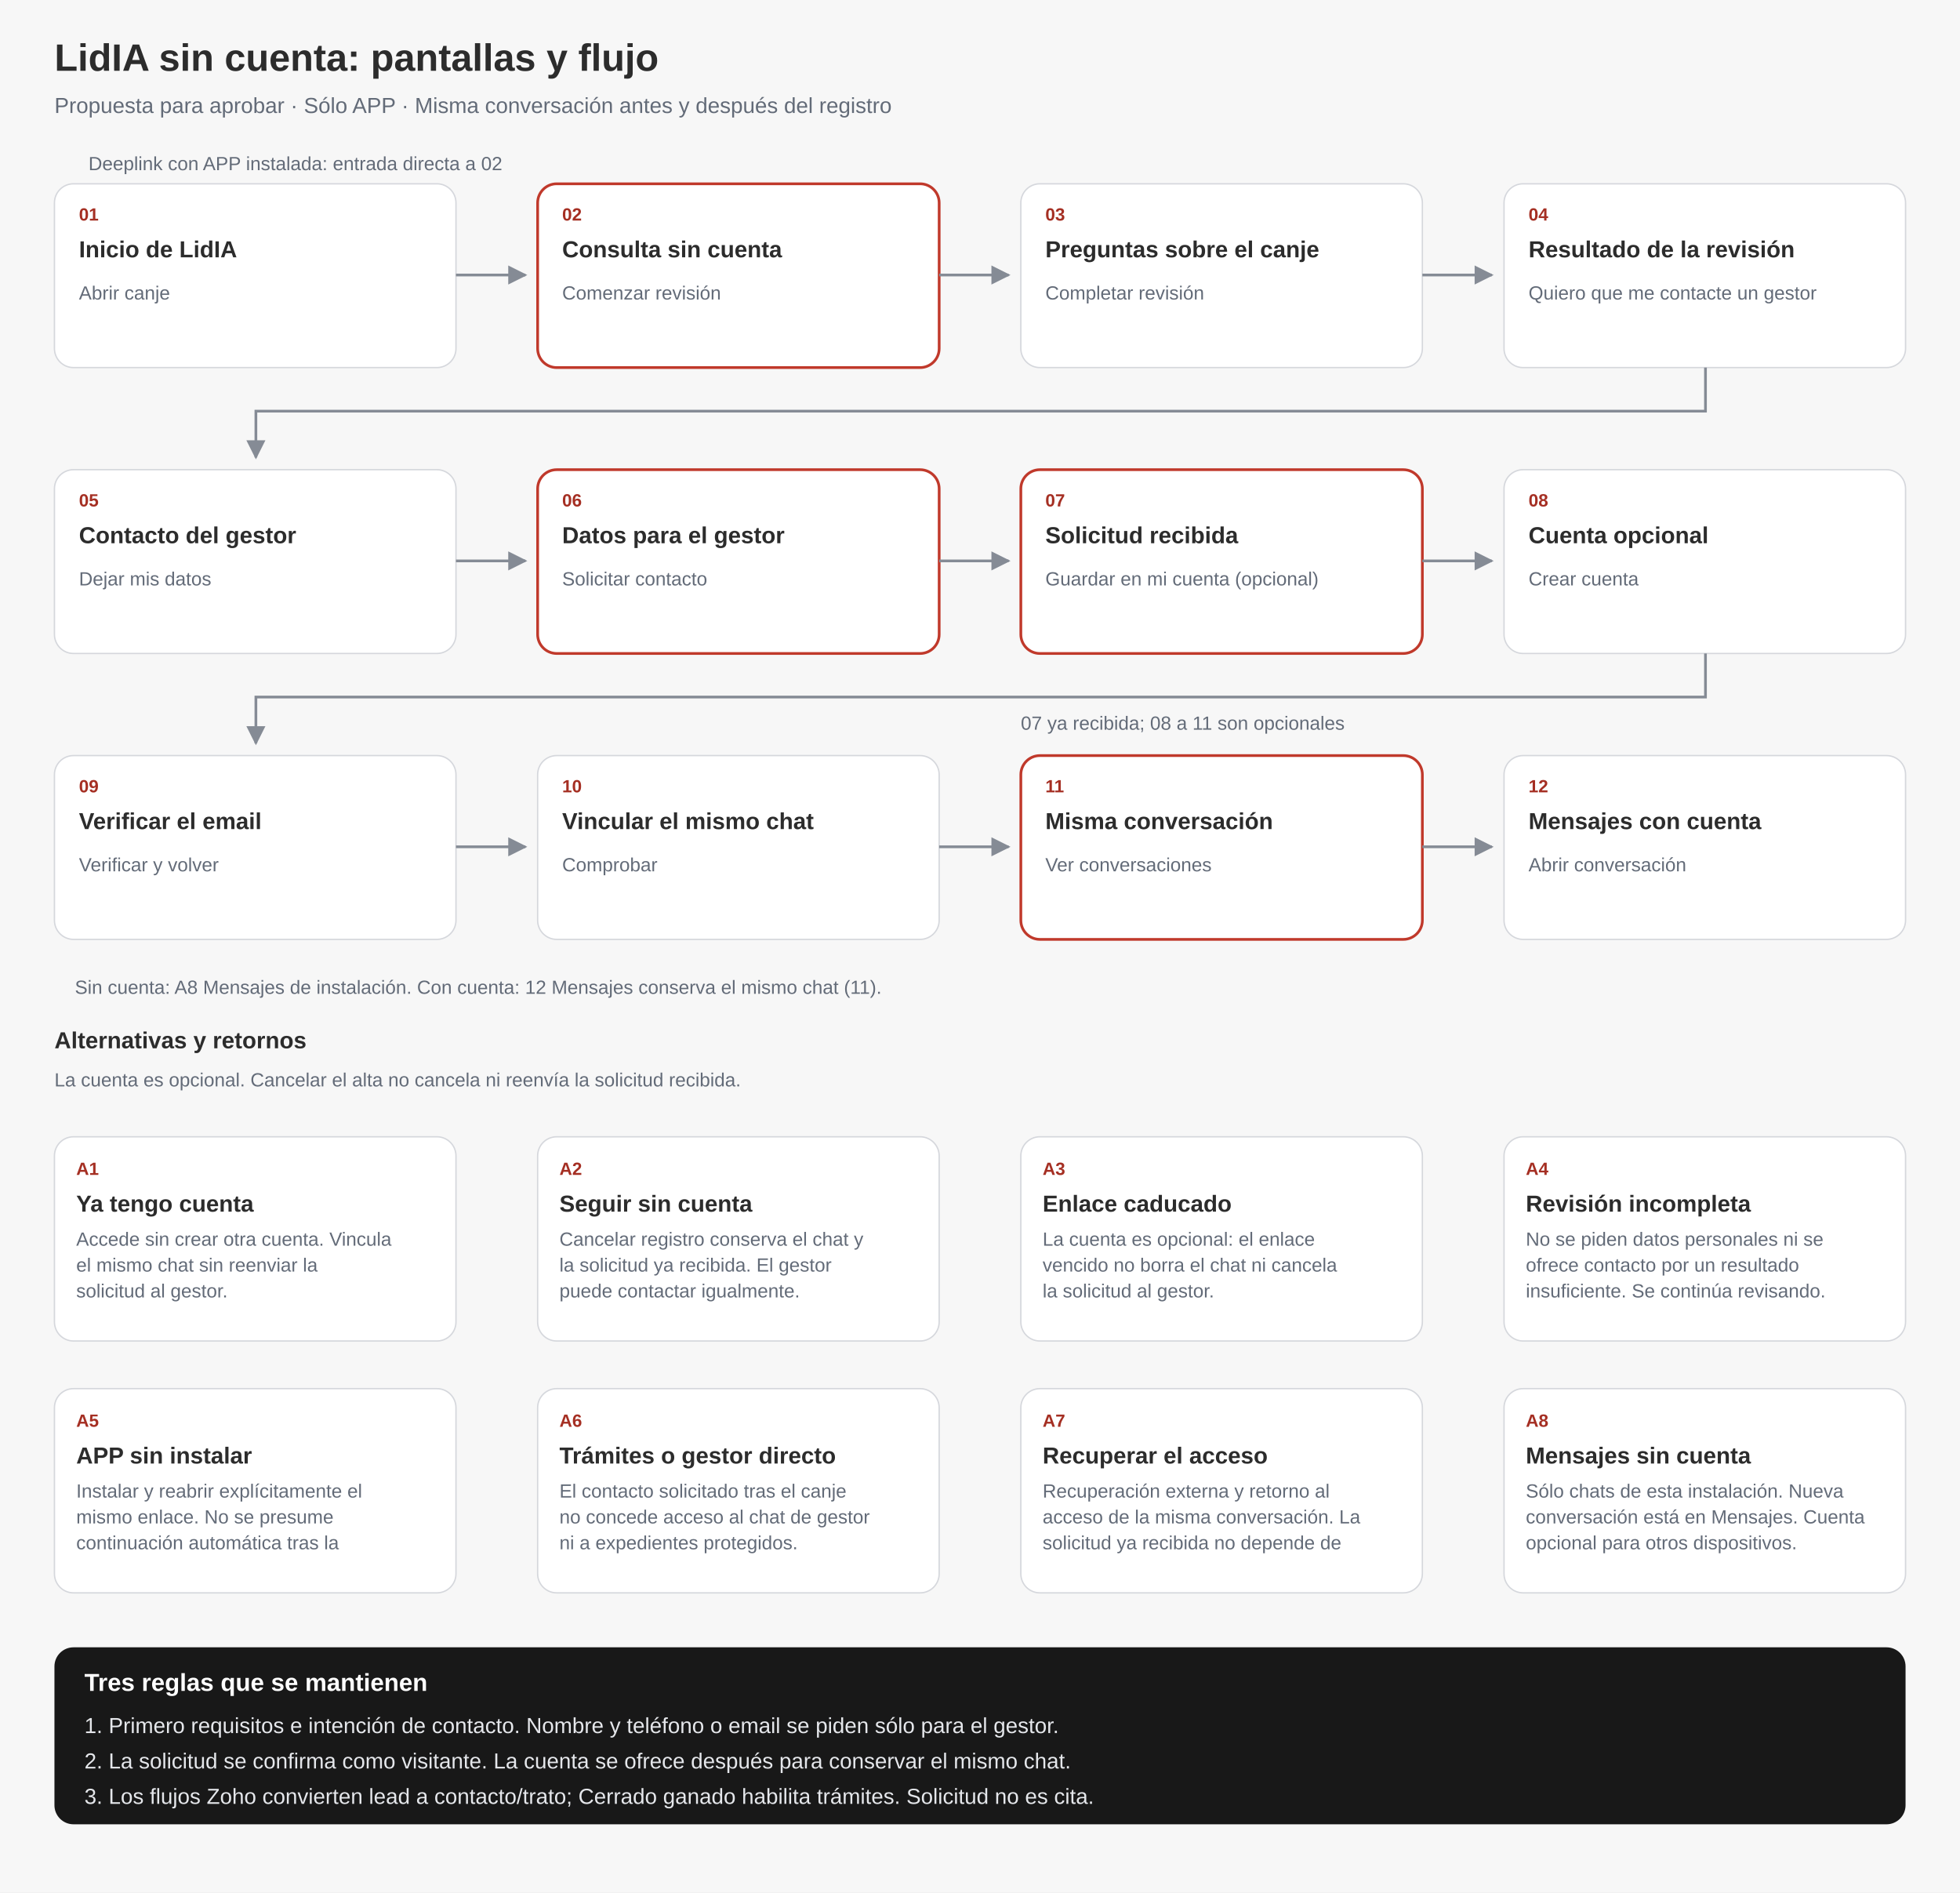
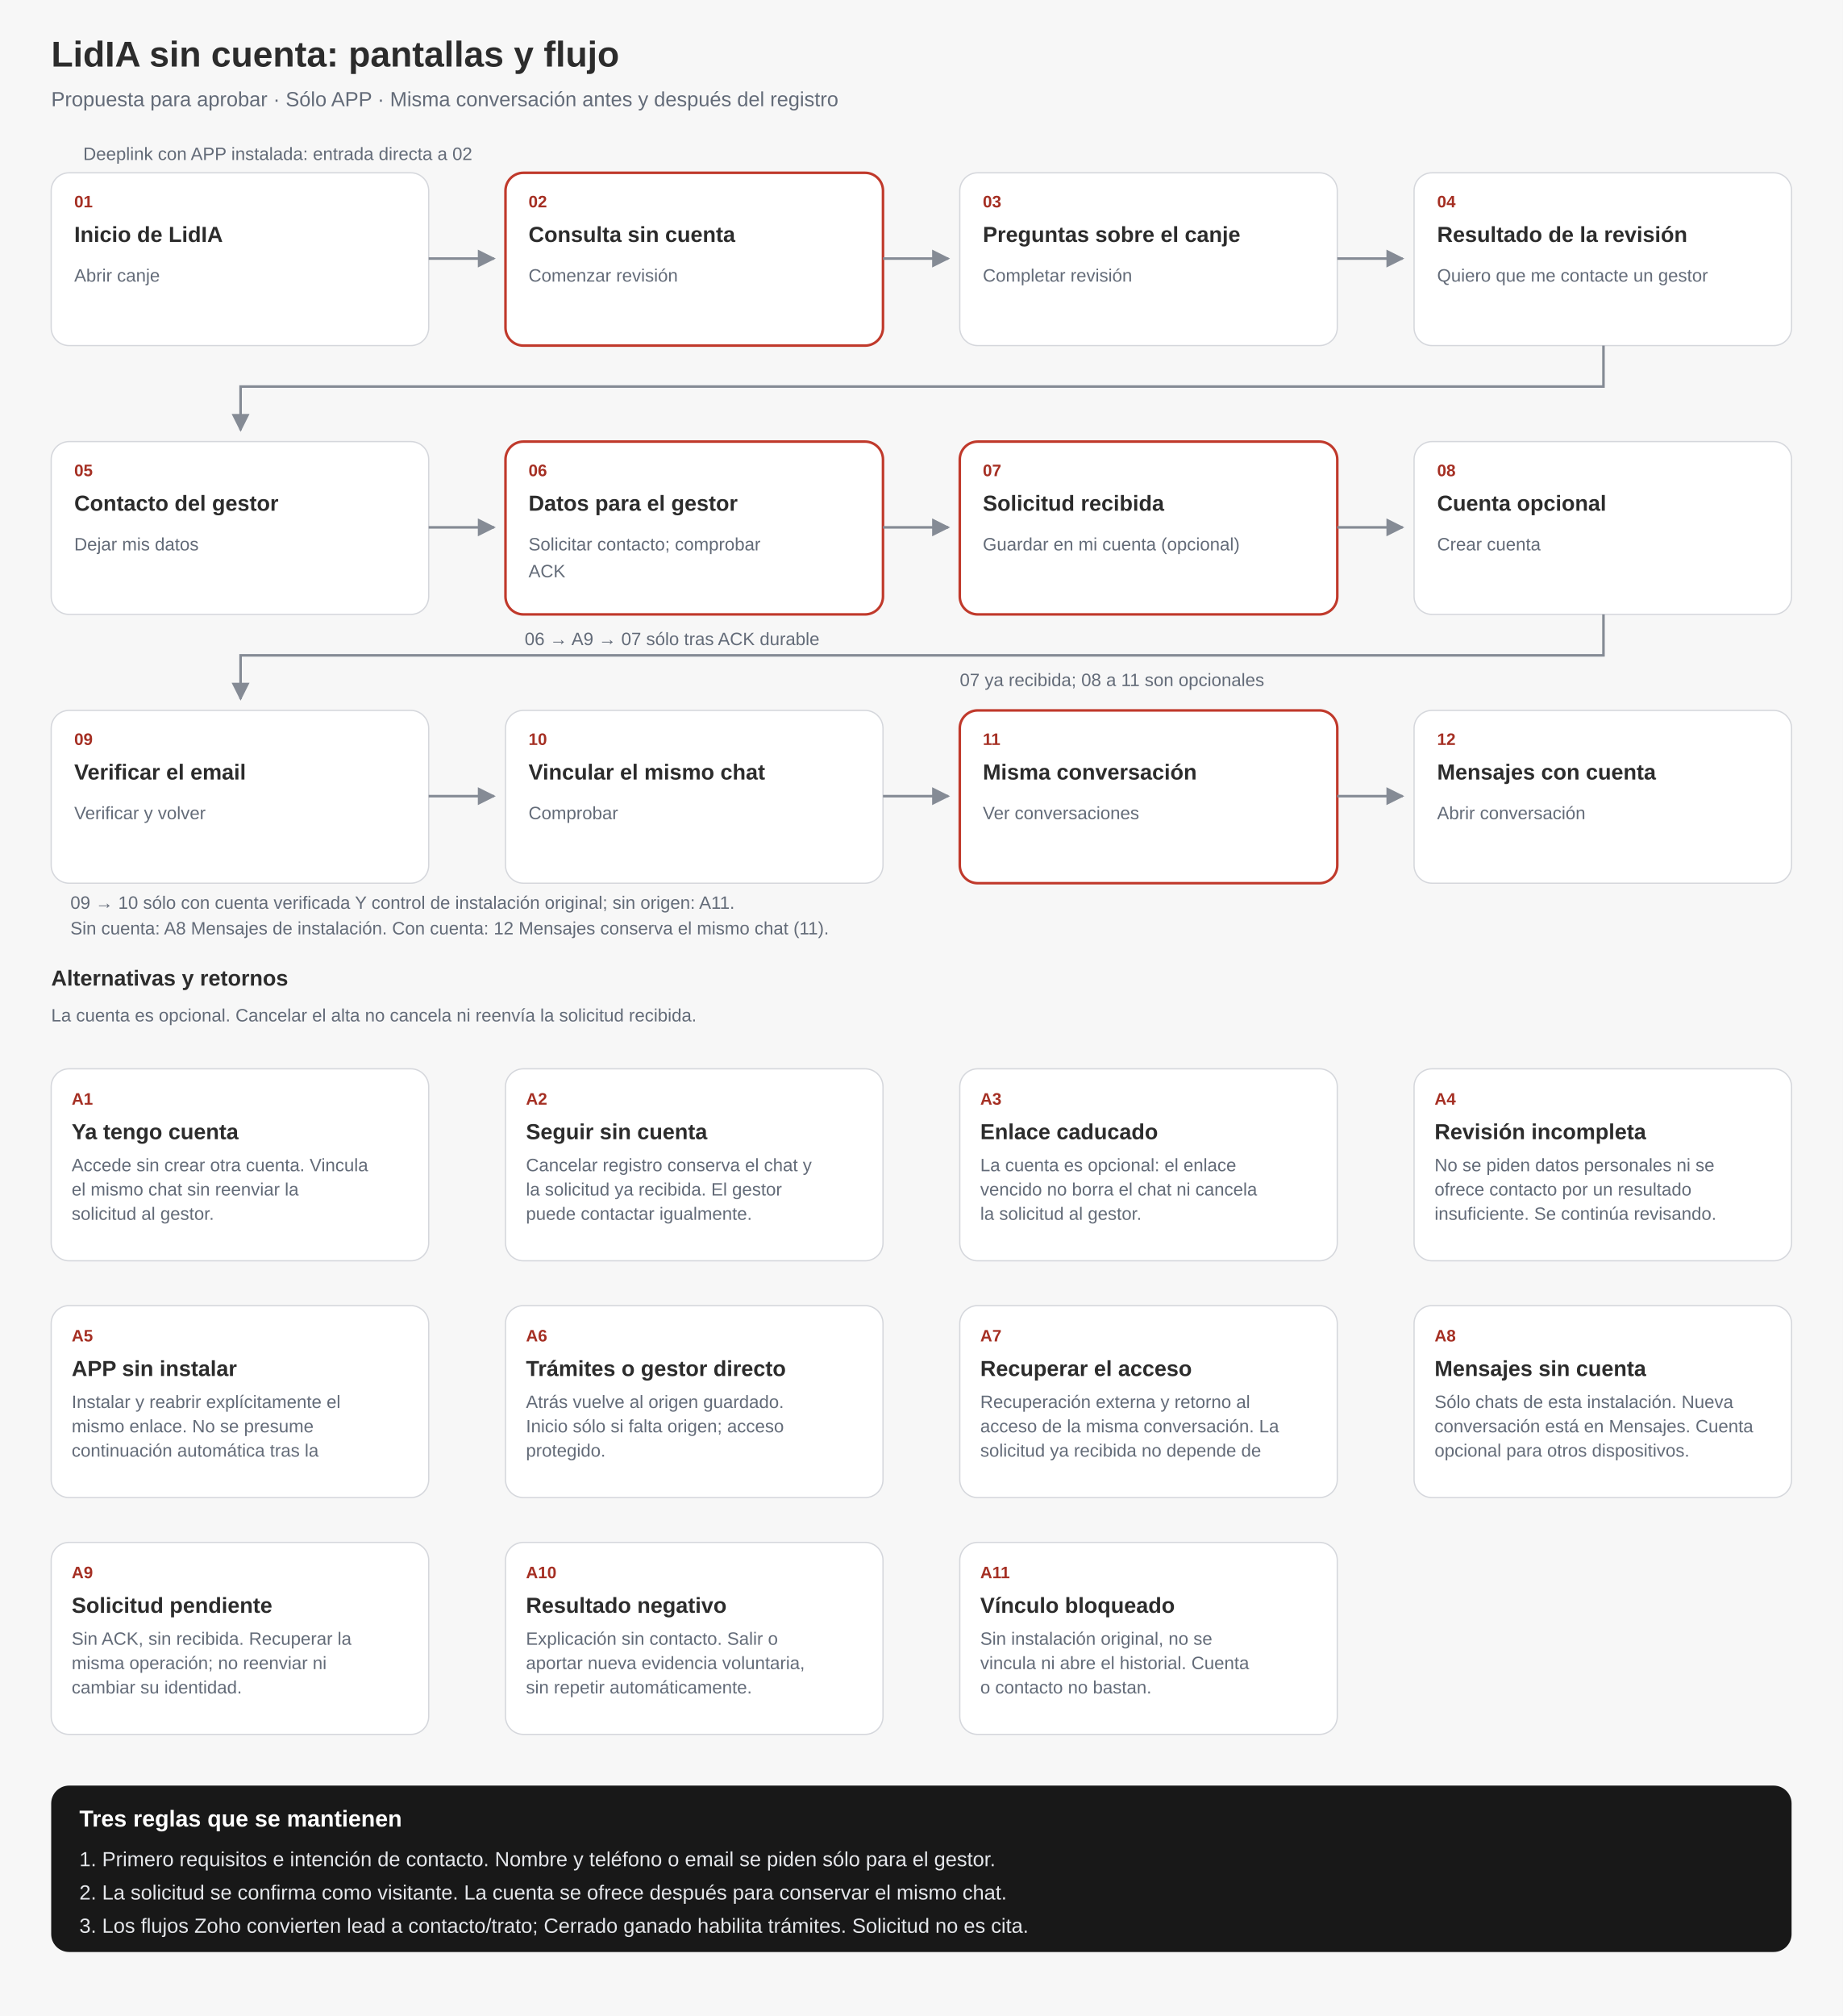
- <svg xmlns="http://www.w3.org/2000/svg" xmlns:xlink="http://www.w3.org/1999/xlink" width="1440" height="1390" viewBox="0 0 1440 1390" role="img" aria-labelledby="title desc">
+ <svg xmlns="http://www.w3.org/2000/svg" xmlns:xlink="http://www.w3.org/1999/xlink" width="1440" height="1575" viewBox="0 0 1440 1575" role="img" aria-labelledby="title desc">
  <defs>
    <marker id="arrow" viewBox="0 0 10 10" refX="9" refY="5" markerWidth="7" markerHeight="7" orient="auto-start-reverse">
      <path d="M 0 0 L 10 5 L 0 10 z" fill="#858b95" />
    </marker>
  </defs>
  <rect width="100%" height="100%" fill="#f7f7f7" />
  <style>text{font-family:Arial,sans-serif;fill:#2c2c2c}.title{font-size:28px;font-weight:700}.sub{font-size:16px;fill:#636b78}.nt{font-size:17px;font-weight:700}.small{font-size:14px;fill:#636b78}.step{font-size:13px;font-weight:700;fill:#a52f23}.edge{fill:none;stroke:#858b95;stroke-width:2;marker-end:url(#arrow)}</style>
  <text x="40" y="52" class="title">LidIA sin cuenta: pantallas y flujo</text>
  <text x="40" y="83" class="sub">Propuesta para aprobar · Sólo APP · Misma conversación antes y después del registro</text>
  <a xlink:href="../pantalla.html?s=inicio" target="_blank">
    <rect x="40" y="135" width="295" height="135" rx="14" fill="white" stroke="#d5d7dc" stroke-width="1" />
    <text x="58" y="162" class="step">01</text>
    <text x="58" y="189" class="nt">Inicio de LidIA</text>
    <text x="58" y="220" class="small">Abrir canje</text>
  </a>
  <a xlink:href="../pantalla.html?s=consulta" target="_blank">
    <rect x="395" y="135" width="295" height="135" rx="14" fill="white" stroke="#c0392b" stroke-width="2" />
    <text x="413" y="162" class="step">02</text>
    <text x="413" y="189" class="nt">Consulta sin cuenta</text>
    <text x="413" y="220" class="small">Comenzar revisión</text>
  </a>
  <a xlink:href="../pantalla.html?s=preguntas" target="_blank">
    <rect x="750" y="135" width="295" height="135" rx="14" fill="white" stroke="#d5d7dc" stroke-width="1" />
    <text x="768" y="162" class="step">03</text>
    <text x="768" y="189" class="nt">Preguntas sobre el canje</text>
    <text x="768" y="220" class="small">Completar revisión</text>
  </a>
  <a xlink:href="../pantalla.html?s=resultado" target="_blank">
    <rect x="1105" y="135" width="295" height="135" rx="14" fill="white" stroke="#d5d7dc" stroke-width="1" />
    <text x="1123" y="162" class="step">04</text>
    <text x="1123" y="189" class="nt">Resultado de la revisión</text>
    <text x="1123" y="220" class="small">Quiero que me contacte un gestor</text>
  </a>
  <a xlink:href="../pantalla.html?s=contactar" target="_blank">
    <rect x="40" y="345" width="295" height="135" rx="14" fill="white" stroke="#d5d7dc" stroke-width="1" />
    <text x="58" y="372" class="step">05</text>
    <text x="58" y="399" class="nt">Contacto del gestor</text>
    <text x="58" y="430" class="small">Dejar mis datos</text>
  </a>
  <a xlink:href="../pantalla.html?s=datos-contacto" target="_blank">
    <rect x="395" y="345" width="295" height="135" rx="14" fill="white" stroke="#c0392b" stroke-width="2" />
    <text x="413" y="372" class="step">06</text>
    <text x="413" y="399" class="nt">Datos para el gestor</text>
-     <text x="413" y="430" class="small">Solicitar contacto</text>
+     <text x="413" y="430" class="small">Solicitar contacto; comprobar</text>
+     <text x="413" y="451" class="small">ACK</text>
  </a>
  <a xlink:href="../pantalla.html?s=recibido" target="_blank">
    <rect x="750" y="345" width="295" height="135" rx="14" fill="white" stroke="#c0392b" stroke-width="2" />
    <text x="768" y="372" class="step">07</text>
    <text x="768" y="399" class="nt">Solicitud recibida</text>
    <text x="768" y="430" class="small">Guardar en mi cuenta (opcional)</text>
  </a>
  <a xlink:href="../pantalla.html?s=registro" target="_blank">
    <rect x="1105" y="345" width="295" height="135" rx="14" fill="white" stroke="#d5d7dc" stroke-width="1" />
    <text x="1123" y="372" class="step">08</text>
    <text x="1123" y="399" class="nt">Cuenta opcional</text>
    <text x="1123" y="430" class="small">Crear cuenta</text>
  </a>
  <a xlink:href="../pantalla.html?s=verificar" target="_blank">
    <rect x="40" y="555" width="295" height="135" rx="14" fill="white" stroke="#d5d7dc" stroke-width="1" />
    <text x="58" y="582" class="step">09</text>
    <text x="58" y="609" class="nt">Verificar el email</text>
    <text x="58" y="640" class="small">Verificar y volver</text>
  </a>
  <a xlink:href="../pantalla.html?s=vinculando" target="_blank">
    <rect x="395" y="555" width="295" height="135" rx="14" fill="white" stroke="#d5d7dc" stroke-width="1" />
    <text x="413" y="582" class="step">10</text>
    <text x="413" y="609" class="nt">Vincular el mismo chat</text>
    <text x="413" y="640" class="small">Comprobar</text>
  </a>
  <a xlink:href="../pantalla.html?s=retomado" target="_blank">
    <rect x="750" y="555" width="295" height="135" rx="14" fill="white" stroke="#c0392b" stroke-width="2" />
    <text x="768" y="582" class="step">11</text>
    <text x="768" y="609" class="nt">Misma conversación</text>
    <text x="768" y="640" class="small">Ver conversaciones</text>
  </a>
  <a xlink:href="../pantalla.html?s=mensajes" target="_blank">
    <rect x="1105" y="555" width="295" height="135" rx="14" fill="white" stroke="#d5d7dc" stroke-width="1" />
    <text x="1123" y="582" class="step">12</text>
    <text x="1123" y="609" class="nt">Mensajes con cuenta</text>
    <text x="1123" y="640" class="small">Abrir conversación</text>
  </a>
  <path class="edge" d="M335,202 H386" />
  <path class="edge" d="M690,202 H741" />
  <path class="edge" d="M1045,202 H1096" />
  <path class="edge" d="M1253,270 V302 H188 V336" />
  <path class="edge" d="M335,412 H386" />
  <path class="edge" d="M690,412 H741" />
  <path class="edge" d="M1045,412 H1096" />
  <path class="edge" d="M1253,480 V512 H188 V546" />
  <path class="edge" d="M335,622 H386" />
  <path class="edge" d="M690,622 H741" />
  <path class="edge" d="M1045,622 H1096" />
+   <text x="410" y="504" class="small">06 → A9 → 07 sólo tras ACK durable</text>
  <text x="750" y="536" class="small">07 ya recibida; 08 a 11 son opcionales</text>
  <text x="65" y="125" class="small">Deeplink con APP instalada: entrada directa a 02</text>
+   <text x="55" y="710" class="small">09 → 10 sólo con cuenta verificada Y control de instalación original; sin origen: A11.</text>
  <text x="55" y="730" class="small">Sin cuenta: A8 Mensajes de instalación. Con cuenta: 12 Mensajes conserva el mismo chat (11).</text>
  <text x="40" y="770" class="nt">Alternativas y retornos</text>
  <text x="40" y="798" class="small">La cuenta es opcional. Cancelar el alta no cancela ni reenvía la solicitud recibida.</text>
  <a xlink:href="../pantalla.html?s=acceso" target="_blank">
    <rect x="40" y="835" width="295" height="150" rx="14" fill="white" stroke="#d5d7dc" />
    <text x="56" y="863" class="step">A1</text>
    <text x="56" y="890" class="nt">Ya tengo cuenta</text>
    <text x="56" y="915" class="small">Accede sin crear otra cuenta. Vincula</text>
    <text x="56" y="934" class="small">el mismo chat sin reenviar la</text>
    <text x="56" y="953" class="small">solicitud al gestor.</text>
  </a>
  <a xlink:href="../pantalla.html?s=cancelado" target="_blank">
    <rect x="395" y="835" width="295" height="150" rx="14" fill="white" stroke="#d5d7dc" />
    <text x="411" y="863" class="step">A2</text>
    <text x="411" y="890" class="nt">Seguir sin cuenta</text>
    <text x="411" y="915" class="small">Cancelar registro conserva el chat y</text>
    <text x="411" y="934" class="small">la solicitud ya recibida. El gestor</text>
    <text x="411" y="953" class="small">puede contactar igualmente.</text>
  </a>
  <a xlink:href="../pantalla.html?s=caducado" target="_blank">
    <rect x="750" y="835" width="295" height="150" rx="14" fill="white" stroke="#d5d7dc" />
    <text x="766" y="863" class="step">A3</text>
    <text x="766" y="890" class="nt">Enlace caducado</text>
    <text x="766" y="915" class="small">La cuenta es opcional: el enlace</text>
    <text x="766" y="934" class="small">vencido no borra el chat ni cancela</text>
    <text x="766" y="953" class="small">la solicitud al gestor.</text>
  </a>
  <a xlink:href="../pantalla.html?s=revision" target="_blank">
    <rect x="1105" y="835" width="295" height="150" rx="14" fill="white" stroke="#d5d7dc" />
    <text x="1121" y="863" class="step">A4</text>
    <text x="1121" y="890" class="nt">Revisión incompleta</text>
    <text x="1121" y="915" class="small">No se piden datos personales ni se</text>
    <text x="1121" y="934" class="small">ofrece contacto por un resultado</text>
    <text x="1121" y="953" class="small">insuficiente. Se continúa revisando.</text>
  </a>
  <a xlink:href="../pantalla.html?s=instalar" target="_blank">
    <rect x="40" y="1020" width="295" height="150" rx="14" fill="white" stroke="#d5d7dc" />
    <text x="56" y="1048" class="step">A5</text>
    <text x="56" y="1075" class="nt">APP sin instalar</text>
    <text x="56" y="1100" class="small">Instalar y reabrir explícitamente el</text>
    <text x="56" y="1119" class="small">mismo enlace. No se presume</text>
    <text x="56" y="1138" class="small">continuación automática tras la</text>
  </a>
  <a xlink:href="../pantalla.html?s=restricciones" target="_blank">
    <rect x="395" y="1020" width="295" height="150" rx="14" fill="white" stroke="#d5d7dc" />
    <text x="411" y="1048" class="step">A6</text>
    <text x="411" y="1075" class="nt">Trámites o gestor directo</text>
-     <text x="411" y="1100" class="small">El contacto solicitado tras el canje</text>
-     <text x="411" y="1119" class="small">no concede acceso al chat de gestor</text>
-     <text x="411" y="1138" class="small">ni a expedientes protegidos.</text>
+     <text x="411" y="1100" class="small">Atrás vuelve al origen guardado.</text>
+     <text x="411" y="1119" class="small">Inicio sólo si falta origen; acceso</text>
+     <text x="411" y="1138" class="small">protegido.</text>
  </a>
  <a xlink:href="../pantalla.html?s=recuperacion" target="_blank">
    <rect x="750" y="1020" width="295" height="150" rx="14" fill="white" stroke="#d5d7dc" />
    <text x="766" y="1048" class="step">A7</text>
    <text x="766" y="1075" class="nt">Recuperar el acceso</text>
    <text x="766" y="1100" class="small">Recuperación externa y retorno al</text>
    <text x="766" y="1119" class="small">acceso de la misma conversación. La</text>
    <text x="766" y="1138" class="small">solicitud ya recibida no depende de</text>
  </a>
  <a xlink:href="../pantalla.html?s=mensajes-visitante" target="_blank">
    <rect x="1105" y="1020" width="295" height="150" rx="14" fill="white" stroke="#d5d7dc" />
    <text x="1121" y="1048" class="step">A8</text>
    <text x="1121" y="1075" class="nt">Mensajes sin cuenta</text>
    <text x="1121" y="1100" class="small">Sólo chats de esta instalación. Nueva</text>
    <text x="1121" y="1119" class="small">conversación está en Mensajes. Cuenta</text>
    <text x="1121" y="1138" class="small">opcional para otros dispositivos.</text>
  </a>
-   <rect x="40" y="1210" width="1360" height="130" rx="14" fill="#181818" />
-   <text x="62" y="1242" style="fill:white;font-size:18px;font-weight:700">Tres reglas que se mantienen</text>
-   <text x="62" y="1273" style="fill:#e5e7eb;font-size:16px">1. Primero requisitos e intención de contacto. Nombre y teléfono o email se piden sólo para el gestor.</text>
-   <text x="62" y="1299" style="fill:#e5e7eb;font-size:16px">2. La solicitud se confirma como visitante. La cuenta se ofrece después para conservar el mismo chat.</text>
-   <text x="62" y="1325" style="fill:#e5e7eb;font-size:16px">3. Los flujos Zoho convierten lead a contacto/trato; Cerrado ganado habilita trámites. Solicitud no es cita.</text>
+   <a xlink:href="../pantalla.html?s=envio-pendiente" target="_blank">
+     <rect x="40" y="1205" width="295" height="150" rx="14" fill="white" stroke="#d5d7dc" />
+     <text x="56" y="1233" class="step">A9</text>
+     <text x="56" y="1260" class="nt">Solicitud pendiente</text>
+     <text x="56" y="1285" class="small">Sin ACK, sin recibida. Recuperar la</text>
+     <text x="56" y="1304" class="small">misma operación; no reenviar ni</text>
+     <text x="56" y="1323" class="small">cambiar su identidad.</text>
+   </a>
+   <a xlink:href="../pantalla.html?s=resultado-negativo" target="_blank">
+     <rect x="395" y="1205" width="295" height="150" rx="14" fill="white" stroke="#d5d7dc" />
+     <text x="411" y="1233" class="step">A10</text>
+     <text x="411" y="1260" class="nt">Resultado negativo</text>
+     <text x="411" y="1285" class="small">Explicación sin contacto. Salir o</text>
+     <text x="411" y="1304" class="small">aportar nueva evidencia voluntaria,</text>
+     <text x="411" y="1323" class="small">sin repetir automáticamente.</text>
+   </a>
+   <a xlink:href="../pantalla.html?s=vinculo-bloqueado" target="_blank">
+     <rect x="750" y="1205" width="295" height="150" rx="14" fill="white" stroke="#d5d7dc" />
+     <text x="766" y="1233" class="step">A11</text>
+     <text x="766" y="1260" class="nt">Vínculo bloqueado</text>
+     <text x="766" y="1285" class="small">Sin instalación original, no se</text>
+     <text x="766" y="1304" class="small">vincula ni abre el historial. Cuenta</text>
+     <text x="766" y="1323" class="small">o contacto no bastan.</text>
+   </a>
+   <rect x="40" y="1395" width="1360" height="130" rx="14" fill="#181818" />
+   <text x="62" y="1427" style="fill:white;font-size:18px;font-weight:700">Tres reglas que se mantienen</text>
+   <text x="62" y="1458" style="fill:#e5e7eb;font-size:16px">1. Primero requisitos e intención de contacto. Nombre y teléfono o email se piden sólo para el gestor.</text>
+   <text x="62" y="1484" style="fill:#e5e7eb;font-size:16px">2. La solicitud se confirma como visitante. La cuenta se ofrece después para conservar el mismo chat.</text>
+   <text x="62" y="1510" style="fill:#e5e7eb;font-size:16px">3. Los flujos Zoho convierten lead a contacto/trato; Cerrado ganado habilita trámites. Solicitud no es cita.</text>
</svg>
